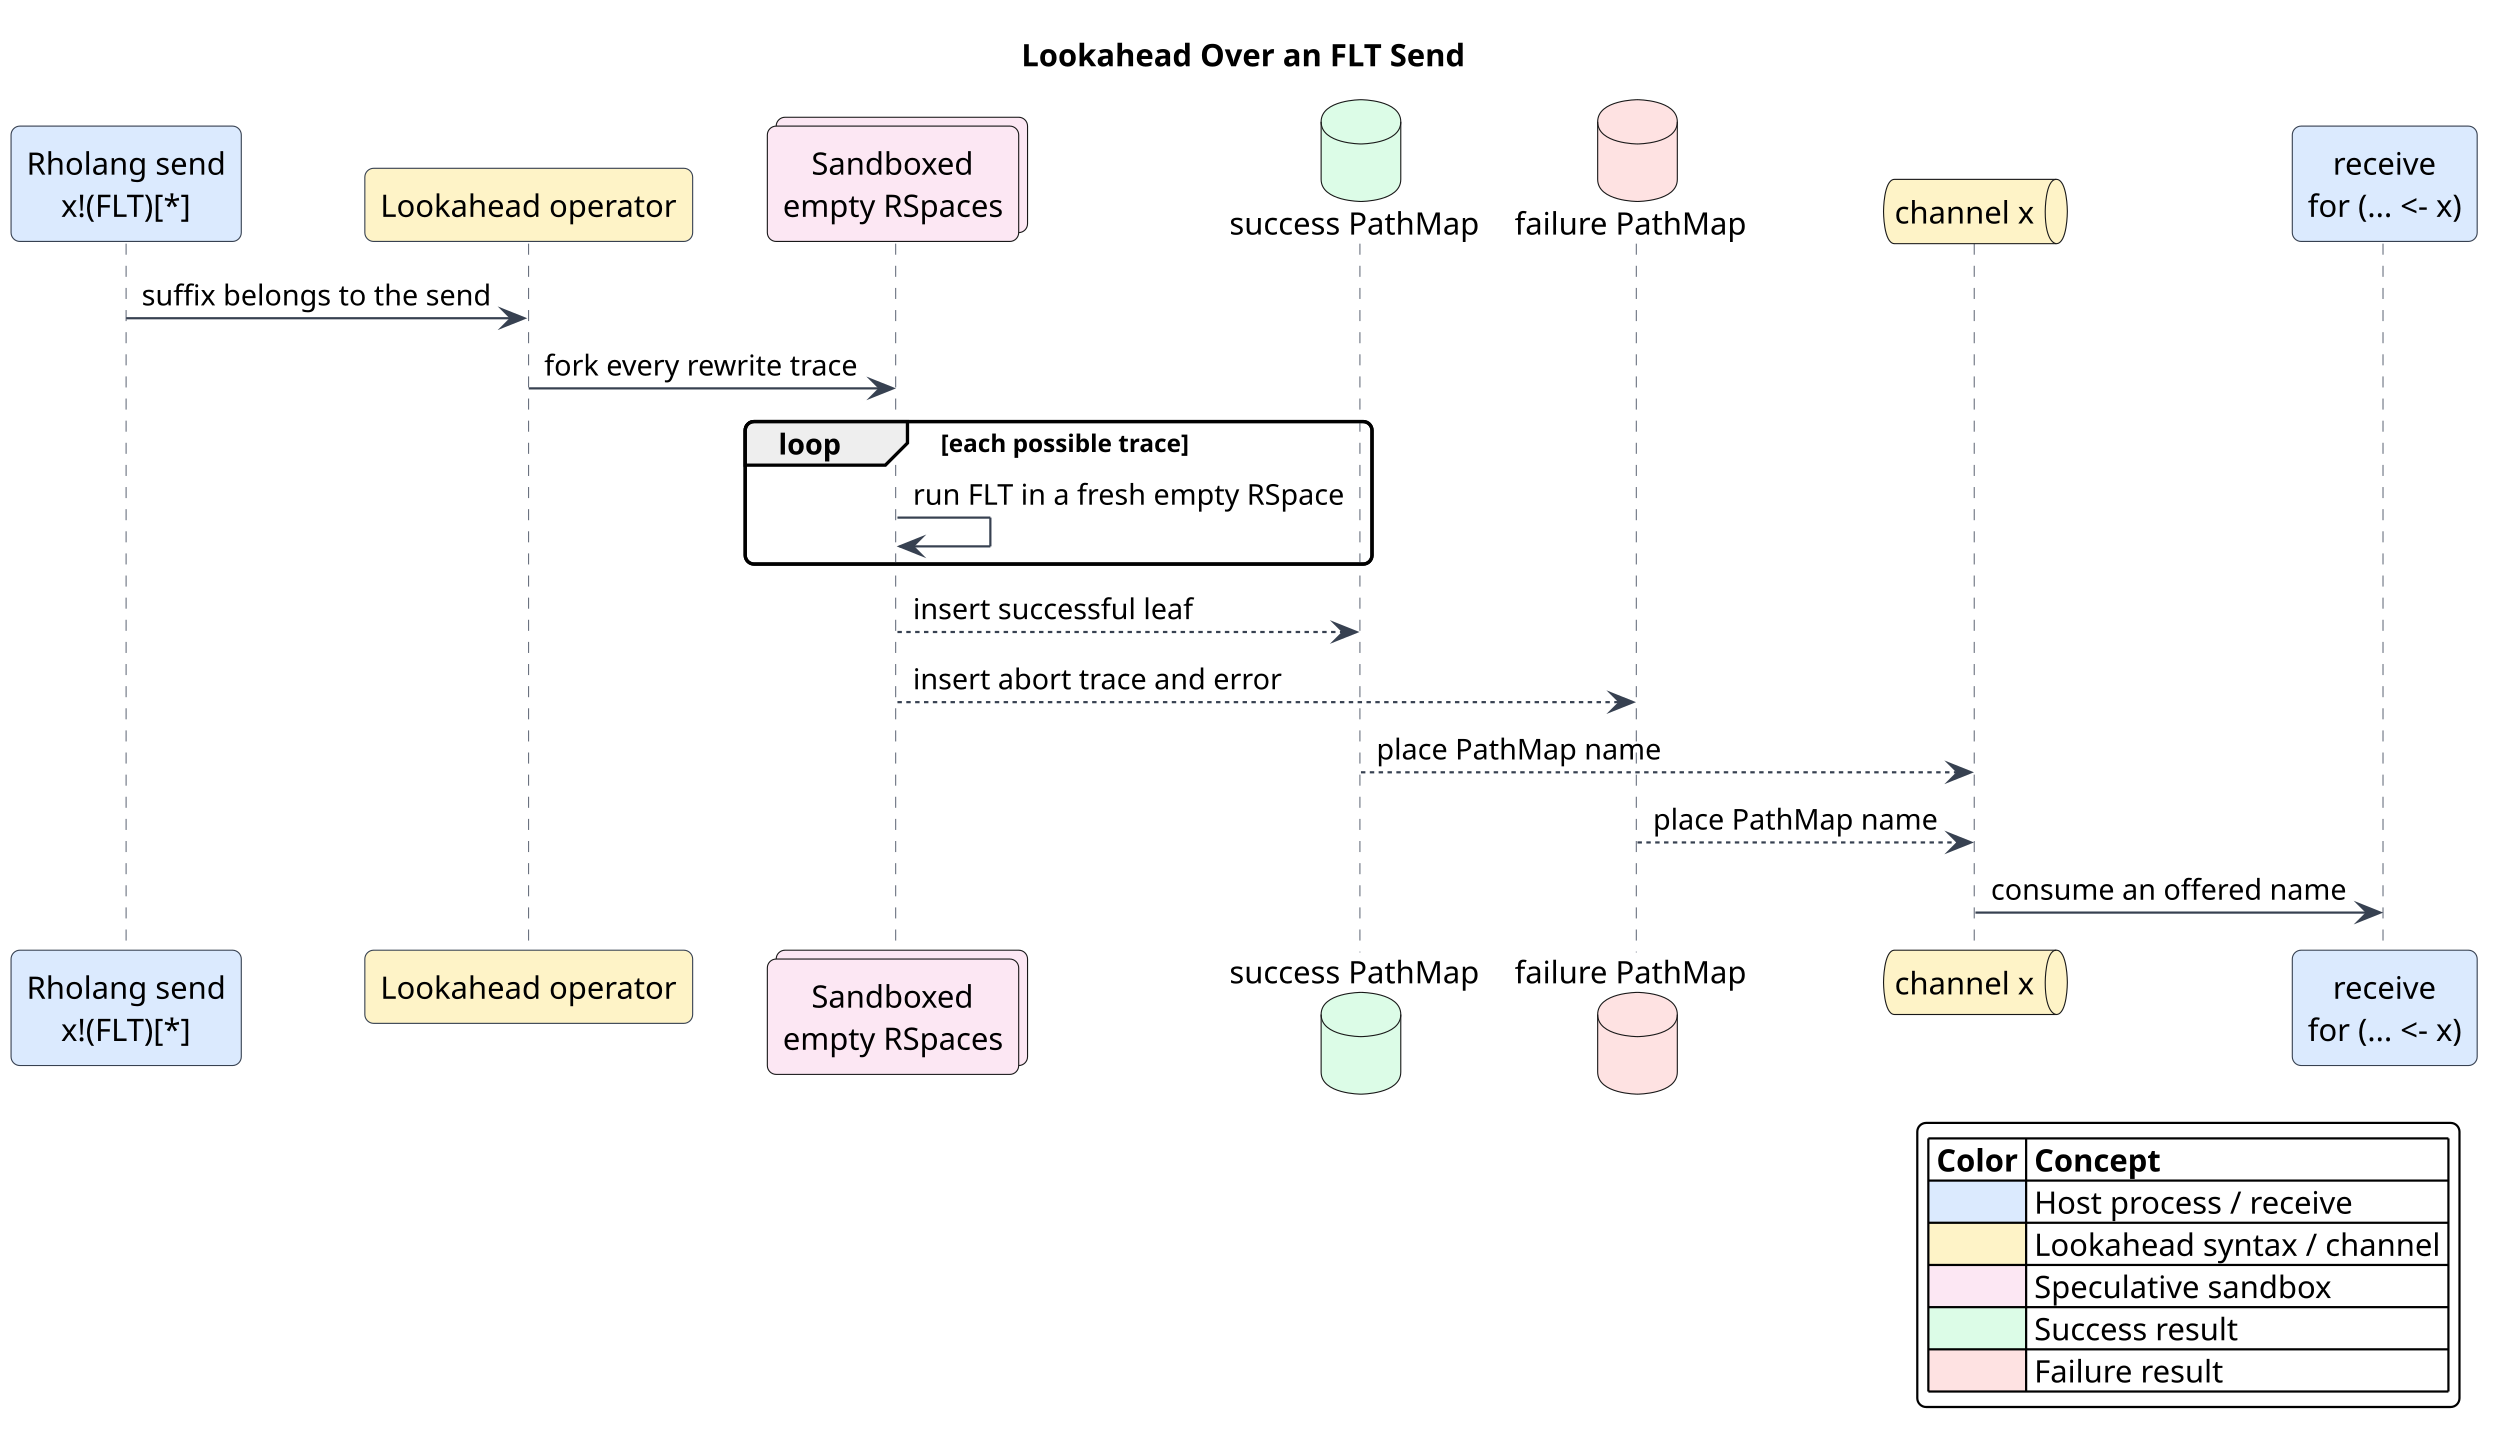
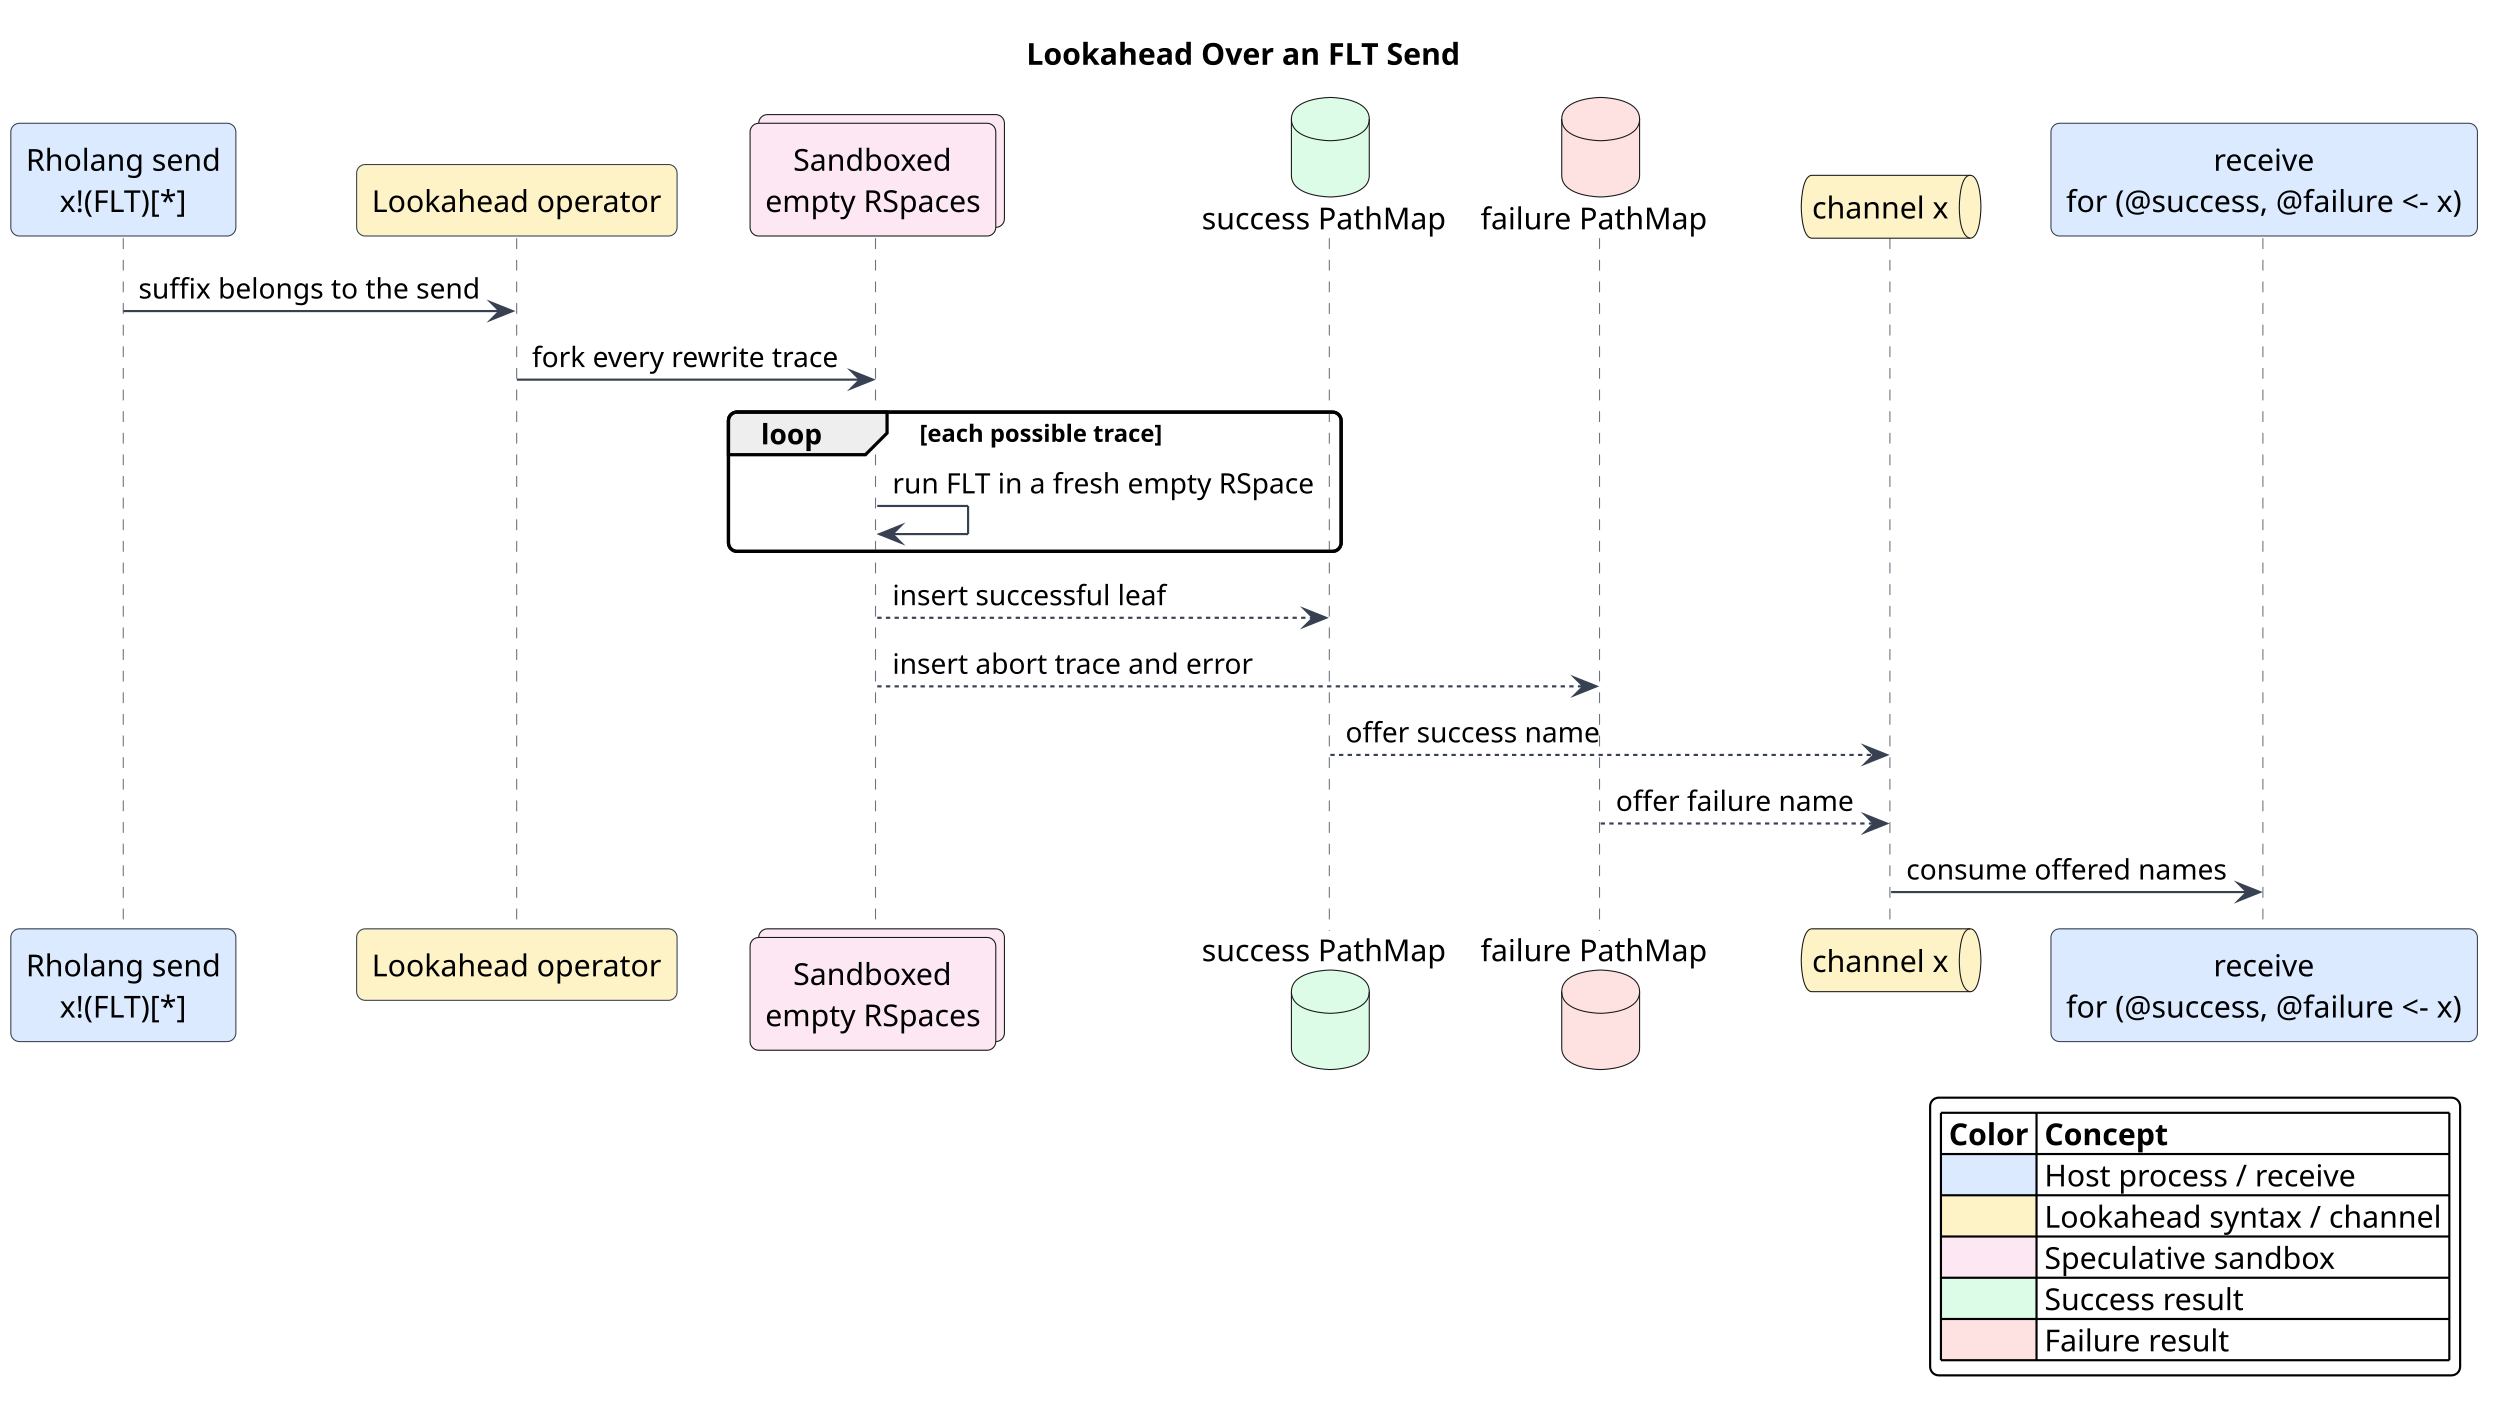
- <svg xmlns="http://www.w3.org/2000/svg" contentStyleType="text/css" data-diagram-type="SEQUENCE" height="654px" preserveAspectRatio="none" style="width:1130px;height:654px;background:#FFFFFF;" version="1.1" viewBox="0 0 1130 654" width="1130px" zoomAndPan="magnify">
+ <svg xmlns="http://www.w3.org/2000/svg" contentStyleType="text/css" data-diagram-type="SEQUENCE" height="654px" preserveAspectRatio="none" style="width:1156px;height:654px;background:#FFFFFF;" version="1.1" viewBox="0 0 1156 654" width="1156px" zoomAndPan="magnify">
  <defs />
  <g>
    <g class="title" data-source-line="1">
-       <text fill="#000000" font-family="sans-serif" font-size="14" font-weight="700" lengthAdjust="spacing" textLength="200.423" x="461.632" y="29.966">Lookahead Over an FLT Send</text>
+       <text fill="#000000" font-family="sans-serif" font-size="14" font-weight="700" lengthAdjust="spacing" textLength="200.423" x="474.571" y="29.966">Lookahead Over an FLT Send</text>
    </g>
    <rect fill="none" height="64.412" rx="4" ry="4" style="stroke:#000000;stroke-width:1.5;" width="283.312" x="336.838" y="190.548" />
    <g class="participant-lifeline" data-entity-uid="part1" data-qualified-name="Send" data-source-line="12" id="part1-lifeline">
      <g>
        <rect fill="#000000" fill-opacity="0" height="320.354" width="8" x="53.031" y="110.136" />
        <line style="stroke:#6B7280;stroke-width:0.5;stroke-dasharray:5,5;" x1="57" x2="57" y1="110.136" y2="430.49" />
      </g>
    </g>
    <g class="participant-lifeline" data-entity-uid="part2" data-qualified-name="Lookahead" data-source-line="13" id="part2-lifeline">
      <g>
        <rect fill="#000000" fill-opacity="0" height="320.354" width="8" x="234.994" y="110.136" />
        <line style="stroke:#6B7280;stroke-width:0.5;stroke-dasharray:5,5;" x1="238.906" x2="238.906" y1="110.136" y2="430.49" />
      </g>
    </g>
    <g class="participant-lifeline" data-entity-uid="part3" data-qualified-name="Spaces" data-source-line="14" id="part3-lifeline">
      <g>
        <rect fill="#000000" fill-opacity="0" height="320.354" width="8" x="401.643" y="110.136" />
        <line style="stroke:#6B7280;stroke-width:0.5;stroke-dasharray:5,5;" x1="404.838" x2="404.838" y1="110.136" y2="430.49" />
      </g>
    </g>
    <g class="participant-lifeline" data-entity-uid="part4" data-qualified-name="Success" data-source-line="15" id="part4-lifeline">
      <g>
        <rect fill="#000000" fill-opacity="0" height="320.354" width="8" x="611.15" y="110.136" />
        <line style="stroke:#6B7280;stroke-width:0.5;stroke-dasharray:5,5;" x1="614.682" x2="614.682" y1="110.136" y2="430.49" />
      </g>
    </g>
    <g class="participant-lifeline" data-entity-uid="part5" data-qualified-name="Failure" data-source-line="16" id="part5-lifeline">
      <g>
        <rect fill="#000000" fill-opacity="0" height="320.354" width="8" x="736.147" y="110.136" />
        <line style="stroke:#6B7280;stroke-width:0.5;stroke-dasharray:5,5;" x1="739.619" x2="739.619" y1="110.136" y2="430.49" />
      </g>
    </g>
    <g class="participant-lifeline" data-entity-uid="part6" data-qualified-name="X" data-source-line="17" id="part6-lifeline">
      <g>
-         <rect fill="#000000" fill-opacity="0" height="320.354" width="8" x="888.899" y="110.136" />
-         <line style="stroke:#6B7280;stroke-width:0.5;stroke-dasharray:5,5;" x1="892.357" x2="892.357" y1="110.136" y2="430.49" />
+         <rect fill="#000000" fill-opacity="0" height="320.354" width="8" x="870.439" y="110.136" />
+         <line style="stroke:#6B7280;stroke-width:0.5;stroke-dasharray:5,5;" x1="873.897" x2="873.897" y1="110.136" y2="430.49" />
      </g>
    </g>
    <g class="participant-lifeline" data-entity-uid="part7" data-qualified-name="Receive" data-source-line="18" id="part7-lifeline">
      <g>
-         <rect fill="#000000" fill-opacity="0" height="320.354" width="8" x="1073.904" y="110.136" />
-         <line style="stroke:#6B7280;stroke-width:0.5;stroke-dasharray:5,5;" x1="1077.121" x2="1077.121" y1="110.136" y2="430.49" />
+         <rect fill="#000000" fill-opacity="0" height="320.354" width="8" x="1042.964" y="110.136" />
+         <line style="stroke:#6B7280;stroke-width:0.5;stroke-dasharray:5,5;" x1="1046.362" x2="1046.362" y1="110.136" y2="430.49" />
      </g>
    </g>
    <g class="participant participant-head" data-entity-uid="part1" data-qualified-name="Send" data-source-line="12" id="part1-head">
      <rect fill="#DBEAFE" height="52.136" rx="4" ry="4" style="stroke:#374151;stroke-width:0.5;" width="104.062" x="5" y="57" />
      <text fill="#000000" font-family="sans-serif" font-size="14" lengthAdjust="spacing" textLength="90.062" x="12" y="78.966">Rholang send</text>
      <text fill="#000000" font-family="sans-serif" font-size="14" lengthAdjust="spacing" textLength="58.884" x="27.589" y="98.034">x!(FLT)[*]</text>
    </g>
    <g class="participant participant-tail" data-entity-uid="part1" data-qualified-name="Send" data-source-line="12" id="part1-tail">
      <rect fill="#DBEAFE" height="52.136" rx="4" ry="4" style="stroke:#374151;stroke-width:0.5;" width="104.062" x="5" y="429.49" />
      <text fill="#000000" font-family="sans-serif" font-size="14" lengthAdjust="spacing" textLength="90.062" x="12" y="451.456">Rholang send</text>
      <text fill="#000000" font-family="sans-serif" font-size="14" lengthAdjust="spacing" textLength="58.884" x="27.589" y="470.524">x!(FLT)[*]</text>
    </g>
    <g class="participant participant-head" data-entity-uid="part2" data-qualified-name="Lookahead" data-source-line="13" id="part2-head">
      <rect fill="#FEF3C7" height="33.068" rx="4" ry="4" style="stroke:#374151;stroke-width:0.5;" width="148.175" x="164.906" y="76.068" />
      <text fill="#000000" font-family="sans-serif" font-size="14" lengthAdjust="spacing" textLength="134.175" x="171.906" y="98.034">Lookahead operator</text>
    </g>
    <g class="participant participant-tail" data-entity-uid="part2" data-qualified-name="Lookahead" data-source-line="13" id="part2-tail">
      <rect fill="#FEF3C7" height="33.068" rx="4" ry="4" style="stroke:#374151;stroke-width:0.5;" width="148.175" x="164.906" y="429.49" />
      <text fill="#000000" font-family="sans-serif" font-size="14" lengthAdjust="spacing" textLength="134.175" x="171.906" y="451.456">Lookahead operator</text>
    </g>
    <g class="participant participant-head" data-entity-uid="part3" data-qualified-name="Spaces" data-source-line="14" id="part3-head">
      <rect fill="#FCE7F3" height="52.136" rx="4" ry="4" style="stroke:#181818;stroke-width:0.5;" width="113.61" x="350.838" y="53" />
      <rect fill="#FCE7F3" height="52.136" rx="4" ry="4" style="stroke:#181818;stroke-width:0.5;" width="113.61" x="346.838" y="57" />
      <text fill="#000000" font-family="sans-serif" font-size="14" lengthAdjust="spacing" textLength="73.794" x="366.746" y="78.966">Sandboxed</text>
      <text fill="#000000" font-family="sans-serif" font-size="14" lengthAdjust="spacing" textLength="99.61" x="353.838" y="98.034">empty RSpaces</text>
    </g>
    <g class="participant participant-tail" data-entity-uid="part3" data-qualified-name="Spaces" data-source-line="14" id="part3-tail">
      <rect fill="#FCE7F3" height="52.136" rx="4" ry="4" style="stroke:#181818;stroke-width:0.5;" width="113.61" x="350.838" y="429.49" />
      <rect fill="#FCE7F3" height="52.136" rx="4" ry="4" style="stroke:#181818;stroke-width:0.5;" width="113.61" x="346.838" y="433.49" />
      <text fill="#000000" font-family="sans-serif" font-size="14" lengthAdjust="spacing" textLength="73.794" x="366.746" y="455.456">Sandboxed</text>
      <text fill="#000000" font-family="sans-serif" font-size="14" lengthAdjust="spacing" textLength="99.61" x="353.838" y="474.524">empty RSpaces</text>
    </g>
    <g class="participant participant-head" data-entity-uid="part4" data-qualified-name="Success" data-source-line="15" id="part4-head">
      <text fill="#000000" font-family="sans-serif" font-size="14" lengthAdjust="spacing" textLength="112.938" x="555.682" y="106.034">success PathMap</text>
      <path d="M597.15,55.068 C597.15,45.068 615.15,45.068 615.15,45.068 C615.15,45.068 633.15,45.068 633.15,55.068 L633.15,81.068 C633.15,91.068 615.15,91.068 615.15,91.068 C615.15,91.068 597.15,91.068 597.15,81.068 L597.15,55.068" fill="#DCFCE7" style="stroke:#181818;stroke-width:0.5;" />
      <path d="M597.15,55.068 C597.15,65.068 615.15,65.068 615.15,65.068 C615.15,65.068 633.15,65.068 633.15,55.068" fill="none" style="stroke:#181818;stroke-width:0.5;" />
    </g>
    <g class="participant participant-tail" data-entity-uid="part4" data-qualified-name="Success" data-source-line="15" id="part4-tail">
      <text fill="#000000" font-family="sans-serif" font-size="14" lengthAdjust="spacing" textLength="112.938" x="555.682" y="444.456">success PathMap</text>
      <path d="M597.15,458.558 C597.15,448.558 615.15,448.558 615.15,448.558 C615.15,448.558 633.15,448.558 633.15,458.558 L633.15,484.558 C633.15,494.558 615.15,494.558 615.15,494.558 C615.15,494.558 597.15,494.558 597.15,484.558 L597.15,458.558" fill="#DCFCE7" style="stroke:#181818;stroke-width:0.5;" />
      <path d="M597.15,458.558 C597.15,468.558 615.15,468.558 615.15,468.558 C615.15,468.558 633.15,468.558 633.15,458.558" fill="none" style="stroke:#181818;stroke-width:0.5;" />
    </g>
    <g class="participant participant-head" data-entity-uid="part5" data-qualified-name="Failure" data-source-line="16" id="part5-head">
      <text fill="#000000" font-family="sans-serif" font-size="14" lengthAdjust="spacing" textLength="105.056" x="684.619" y="106.034">failure PathMap</text>
      <path d="M722.147,55.068 C722.147,45.068 740.147,45.068 740.147,45.068 C740.147,45.068 758.147,45.068 758.147,55.068 L758.147,81.068 C758.147,91.068 740.147,91.068 740.147,91.068 C740.147,91.068 722.147,91.068 722.147,81.068 L722.147,55.068" fill="#FEE2E2" style="stroke:#181818;stroke-width:0.5;" />
      <path d="M722.147,55.068 C722.147,65.068 740.147,65.068 740.147,65.068 C740.147,65.068 758.147,65.068 758.147,55.068" fill="none" style="stroke:#181818;stroke-width:0.5;" />
    </g>
    <g class="participant participant-tail" data-entity-uid="part5" data-qualified-name="Failure" data-source-line="16" id="part5-tail">
      <text fill="#000000" font-family="sans-serif" font-size="14" lengthAdjust="spacing" textLength="105.056" x="684.619" y="444.456">failure PathMap</text>
      <path d="M722.147,458.558 C722.147,448.558 740.147,448.558 740.147,448.558 C740.147,448.558 758.147,448.558 758.147,458.558 L758.147,484.558 C758.147,494.558 740.147,494.558 740.147,494.558 C740.147,494.558 722.147,494.558 722.147,484.558 L722.147,458.558" fill="#FEE2E2" style="stroke:#181818;stroke-width:0.5;" />
      <path d="M722.147,458.558 C722.147,468.558 740.147,468.558 740.147,468.558 C740.147,468.558 758.147,468.558 758.147,458.558" fill="none" style="stroke:#181818;stroke-width:0.5;" />
    </g>
    <g class="participant participant-head" data-entity-uid="part6" data-qualified-name="X" data-source-line="17" id="part6-head">
-       <path d="M856.357,81.068 L929.441,81.068 C934.441,81.068 934.441,95.602 934.441,95.602 C934.441,95.602 934.441,110.136 929.441,110.136 L856.357,110.136 C851.357,110.136 851.357,95.602 851.357,95.602 C851.357,95.602 851.357,81.068 856.357,81.068" fill="#FEF3C7" style="stroke:#181818;stroke-width:0.5;" />
-       <path d="M929.441,81.068 C924.441,81.068 924.441,95.602 924.441,95.602 C924.441,110.136 929.441,110.136 929.441,110.136" fill="none" style="stroke:#181818;stroke-width:0.5;" />
-       <text fill="#000000" font-family="sans-serif" font-size="14" lengthAdjust="spacing" textLength="63.084" x="856.357" y="101.034">channel x</text>
+       <path d="M837.897,81.068 L910.981,81.068 C915.981,81.068 915.981,95.602 915.981,95.602 C915.981,95.602 915.981,110.136 910.981,110.136 L837.897,110.136 C832.897,110.136 832.897,95.602 832.897,95.602 C832.897,95.602 832.897,81.068 837.897,81.068" fill="#FEF3C7" style="stroke:#181818;stroke-width:0.5;" />
+       <path d="M910.981,81.068 C905.981,81.068 905.981,95.602 905.981,95.602 C905.981,110.136 910.981,110.136 910.981,110.136" fill="none" style="stroke:#181818;stroke-width:0.5;" />
+       <text fill="#000000" font-family="sans-serif" font-size="14" lengthAdjust="spacing" textLength="63.084" x="837.897" y="101.034">channel x</text>
    </g>
    <g class="participant participant-tail" data-entity-uid="part6" data-qualified-name="X" data-source-line="17" id="part6-tail">
-       <path d="M856.357,429.49 L929.441,429.49 C934.441,429.49 934.441,444.024 934.441,444.024 C934.441,444.024 934.441,458.558 929.441,458.558 L856.357,458.558 C851.357,458.558 851.357,444.024 851.357,444.024 C851.357,444.024 851.357,429.49 856.357,429.49" fill="#FEF3C7" style="stroke:#181818;stroke-width:0.5;" />
-       <path d="M929.441,429.49 C924.441,429.49 924.441,444.024 924.441,444.024 C924.441,458.558 929.441,458.558 929.441,458.558" fill="none" style="stroke:#181818;stroke-width:0.5;" />
-       <text fill="#000000" font-family="sans-serif" font-size="14" lengthAdjust="spacing" textLength="63.084" x="856.357" y="449.456">channel x</text>
+       <path d="M837.897,429.49 L910.981,429.49 C915.981,429.49 915.981,444.024 915.981,444.024 C915.981,444.024 915.981,458.558 910.981,458.558 L837.897,458.558 C832.897,458.558 832.897,444.024 832.897,444.024 C832.897,444.024 832.897,429.49 837.897,429.49" fill="#FEF3C7" style="stroke:#181818;stroke-width:0.5;" />
+       <path d="M910.981,429.49 C905.981,429.49 905.981,444.024 905.981,444.024 C905.981,458.558 910.981,458.558 910.981,458.558" fill="none" style="stroke:#181818;stroke-width:0.5;" />
+       <text fill="#000000" font-family="sans-serif" font-size="14" lengthAdjust="spacing" textLength="63.084" x="837.897" y="449.456">channel x</text>
    </g>
    <g class="participant participant-head" data-entity-uid="part7" data-qualified-name="Receive" data-source-line="18" id="part7-head">
-       <rect fill="#DBEAFE" height="52.136" rx="4" ry="4" style="stroke:#374151;stroke-width:0.5;" width="83.566" x="1036.121" y="57" />
-       <text fill="#000000" font-family="sans-serif" font-size="14" lengthAdjust="spacing" textLength="46.914" x="1054.447" y="78.966">receive</text>
-       <text fill="#000000" font-family="sans-serif" font-size="14" lengthAdjust="spacing" textLength="69.566" x="1043.121" y="98.034">for (... &lt;- x)</text>
+       <rect fill="#DBEAFE" height="52.136" rx="4" ry="4" style="stroke:#374151;stroke-width:0.5;" width="197.203" x="948.362" y="57" />
+       <text fill="#000000" font-family="sans-serif" font-size="14" lengthAdjust="spacing" textLength="46.914" x="1023.507" y="78.966">receive</text>
+       <text fill="#000000" font-family="sans-serif" font-size="14" lengthAdjust="spacing" textLength="183.203" x="955.362" y="98.034">for (@success, @failure &lt;- x)</text>
    </g>
    <g class="participant participant-tail" data-entity-uid="part7" data-qualified-name="Receive" data-source-line="18" id="part7-tail">
-       <rect fill="#DBEAFE" height="52.136" rx="4" ry="4" style="stroke:#374151;stroke-width:0.5;" width="83.566" x="1036.121" y="429.49" />
-       <text fill="#000000" font-family="sans-serif" font-size="14" lengthAdjust="spacing" textLength="46.914" x="1054.447" y="451.456">receive</text>
-       <text fill="#000000" font-family="sans-serif" font-size="14" lengthAdjust="spacing" textLength="69.566" x="1043.121" y="470.524">for (... &lt;- x)</text>
+       <rect fill="#DBEAFE" height="52.136" rx="4" ry="4" style="stroke:#374151;stroke-width:0.5;" width="197.203" x="948.362" y="429.49" />
+       <text fill="#000000" font-family="sans-serif" font-size="14" lengthAdjust="spacing" textLength="46.914" x="1023.507" y="451.456">receive</text>
+       <text fill="#000000" font-family="sans-serif" font-size="14" lengthAdjust="spacing" textLength="183.203" x="955.362" y="470.524">for (@success, @failure &lt;- x)</text>
    </g>
    <g class="message" data-entity-1="part1" data-entity-2="part2" data-source-line="20" id="msg1">
      <polygon fill="#374151" points="226.994,139.842,236.994,143.842,226.994,147.842,230.994,143.842" style="stroke:#374151;stroke-width:1;stroke-linejoin:miter;stroke-miterlimit:10;" />
      <line style="stroke:#374151;stroke-width:1;" x1="57.031" x2="232.994" y1="143.842" y2="143.842" />
      <text fill="#000000" font-family="sans-serif" font-size="13" lengthAdjust="spacing" textLength="157.963" x="64.031" y="138.033">suffix belongs to the send</text>
    </g>
    <g class="message" data-entity-1="part2" data-entity-2="part3" data-source-line="21" id="msg2">
      <polygon fill="#374151" points="393.643,171.548,403.643,175.548,393.643,179.548,397.643,175.548" style="stroke:#374151;stroke-width:1;stroke-linejoin:miter;stroke-miterlimit:10;" />
      <line style="stroke:#374151;stroke-width:1;" x1="238.994" x2="399.643" y1="175.548" y2="175.548" />
      <text fill="#000000" font-family="sans-serif" font-size="13" lengthAdjust="spacing" textLength="142.649" x="245.994" y="169.739">fork every rewrite trace</text>
    </g>
    <path d="M340.838,190.548 L410.178,190.548 L410.178,200.254 L400.178,210.254 L336.838,210.254 L336.838,194.548 A4,4 0 0 1 340.838,190.548" fill="#EEEEEE" style="stroke:#000000;stroke-width:1.5;" />
    <rect fill="none" height="64.412" rx="4" ry="4" style="stroke:#000000;stroke-width:1.5;" width="283.312" x="336.838" y="190.548" />
    <text fill="#000000" font-family="sans-serif" font-size="13" font-weight="700" lengthAdjust="spacing" textLength="28.34" x="351.838" y="205.445">loop</text>
    <text fill="#000000" font-family="sans-serif" font-size="11" font-weight="700" lengthAdjust="spacing" textLength="112.463" x="425.178" y="204.307">[each possible trace]</text>
    <g class="message" data-entity-1="part3" data-entity-2="part3" data-source-line="23" id="msg3">
      <line style="stroke:#374151;stroke-width:1;" x1="405.643" x2="447.643" y1="233.96" y2="233.96" />
      <line style="stroke:#374151;stroke-width:1;" x1="447.643" x2="447.643" y1="233.96" y2="246.96" />
      <line style="stroke:#374151;stroke-width:1;" x1="406.643" x2="447.643" y1="246.96" y2="246.96" />
      <polygon fill="#374151" points="416.643,242.96,406.643,246.96,416.643,250.96,412.643,246.96" style="stroke:#374151;stroke-width:1;stroke-linejoin:miter;stroke-miterlimit:10;" />
      <text fill="#000000" font-family="sans-serif" font-size="13" lengthAdjust="spacing" textLength="195.507" x="412.643" y="228.151">run FLT in a fresh empty RSpace</text>
    </g>
    <g class="message" data-entity-1="part3" data-entity-2="part4" data-source-line="25" id="msg4">
      <polygon fill="#374151" points="603.15,281.666,613.15,285.666,603.15,289.666,607.15,285.666" style="stroke:#374151;stroke-width:1;stroke-linejoin:miter;stroke-miterlimit:10;" />
      <line style="stroke:#374151;stroke-width:1;stroke-dasharray:2,2;" x1="405.643" x2="609.15" y1="285.666" y2="285.666" />
      <text fill="#000000" font-family="sans-serif" font-size="13" lengthAdjust="spacing" textLength="126.607" x="412.643" y="279.857">insert successful leaf</text>
    </g>
    <g class="message" data-entity-1="part3" data-entity-2="part5" data-source-line="26" id="msg5">
      <polygon fill="#374151" points="728.147,313.372,738.147,317.372,728.147,321.372,732.147,317.372" style="stroke:#374151;stroke-width:1;stroke-linejoin:miter;stroke-miterlimit:10;" />
      <line style="stroke:#374151;stroke-width:1;stroke-dasharray:2,2;" x1="405.643" x2="734.147" y1="317.372" y2="317.372" />
      <text fill="#000000" font-family="sans-serif" font-size="13" lengthAdjust="spacing" textLength="167.297" x="412.643" y="311.563">insert abort trace and error</text>
    </g>
    <g class="message" data-entity-1="part4" data-entity-2="part6" data-source-line="27" id="msg6">
-       <polygon fill="#374151" points="880.899,345.078,890.899,349.078,880.899,353.078,884.899,349.078" style="stroke:#374151;stroke-width:1;stroke-linejoin:miter;stroke-miterlimit:10;" />
-       <line style="stroke:#374151;stroke-width:1;stroke-dasharray:2,2;" x1="615.15" x2="886.899" y1="349.078" y2="349.078" />
-       <text fill="#000000" font-family="sans-serif" font-size="13" lengthAdjust="spacing" textLength="128.752" x="622.15" y="343.269">place PathMap name</text>
+       <polygon fill="#374151" points="862.439,345.078,872.439,349.078,862.439,353.078,866.439,349.078" style="stroke:#374151;stroke-width:1;stroke-linejoin:miter;stroke-miterlimit:10;" />
+       <line style="stroke:#374151;stroke-width:1;stroke-dasharray:2,2;" x1="615.15" x2="868.439" y1="349.078" y2="349.078" />
+       <text fill="#000000" font-family="sans-serif" font-size="13" lengthAdjust="spacing" textLength="117.611" x="622.15" y="343.269">offer success name</text>
    </g>
    <g class="message" data-entity-1="part5" data-entity-2="part6" data-source-line="28" id="msg7">
-       <polygon fill="#374151" points="880.899,376.784,890.899,380.784,880.899,384.784,884.899,380.784" style="stroke:#374151;stroke-width:1;stroke-linejoin:miter;stroke-miterlimit:10;" />
-       <line style="stroke:#374151;stroke-width:1;stroke-dasharray:2,2;" x1="740.147" x2="886.899" y1="380.784" y2="380.784" />
-       <text fill="#000000" font-family="sans-serif" font-size="13" lengthAdjust="spacing" textLength="128.752" x="747.147" y="374.975">place PathMap name</text>
+       <polygon fill="#374151" points="862.439,376.784,872.439,380.784,862.439,384.784,866.439,380.784" style="stroke:#374151;stroke-width:1;stroke-linejoin:miter;stroke-miterlimit:10;" />
+       <line style="stroke:#374151;stroke-width:1;stroke-dasharray:2,2;" x1="740.147" x2="868.439" y1="380.784" y2="380.784" />
+       <text fill="#000000" font-family="sans-serif" font-size="13" lengthAdjust="spacing" textLength="110.292" x="747.147" y="374.975">offer failure name</text>
    </g>
    <g class="message" data-entity-1="part6" data-entity-2="part7" data-source-line="29" id="msg8">
-       <polygon fill="#374151" points="1065.904,408.49,1075.904,412.49,1065.904,416.49,1069.904,412.49" style="stroke:#374151;stroke-width:1;stroke-linejoin:miter;stroke-miterlimit:10;" />
-       <line style="stroke:#374151;stroke-width:1;" x1="892.899" x2="1071.904" y1="412.49" y2="412.49" />
-       <text fill="#000000" font-family="sans-serif" font-size="13" lengthAdjust="spacing" textLength="161.005" x="899.899" y="406.681">consume an offered name</text>
+       <polygon fill="#374151" points="1034.964,408.49,1044.964,412.49,1034.964,416.49,1038.964,412.49" style="stroke:#374151;stroke-width:1;stroke-linejoin:miter;stroke-miterlimit:10;" />
+       <line style="stroke:#374151;stroke-width:1;" x1="874.439" x2="1040.964" y1="412.49" y2="412.49" />
+       <text fill="#000000" font-family="sans-serif" font-size="13" lengthAdjust="spacing" textLength="148.525" x="881.439" y="406.681">consume offered names</text>
    </g>
    <g class="legend" data-source-line="31">
-       <rect fill="none" height="128.407" rx="4" ry="4" style="stroke:#000000;stroke-width:1;" width="245.073" x="866.614" y="507.558" />
-       <text fill="#000000" font-family="sans-serif" font-size="14" font-weight="700" lengthAdjust="spacing" textLength="36.918" x="875.254" y="529.524">Color</text>
-       <text fill="#000000" font-family="sans-serif" font-size="14" font-weight="700" lengthAdjust="spacing" textLength="57.344" x="919.452" y="529.524">Concept</text>
-       <rect fill="#DBEAFE" height="19.068" style="stroke:none;stroke-width:1;" width="44.198" x="871.614" y="533.626" />
-       <text fill="#000000" font-family="sans-serif" font-size="14" lengthAdjust="spacing" textLength="3.64" x="871.614" y="548.592"> </text>
-       <text fill="#000000" font-family="sans-serif" font-size="14" lengthAdjust="spacing" textLength="144.535" x="919.452" y="548.592">Host process / receive</text>
-       <rect fill="#FEF3C7" height="19.068" style="stroke:none;stroke-width:1;" width="44.198" x="871.614" y="552.694" />
-       <text fill="#000000" font-family="sans-serif" font-size="14" lengthAdjust="spacing" textLength="3.64" x="871.614" y="567.66"> </text>
-       <text fill="#000000" font-family="sans-serif" font-size="14" lengthAdjust="spacing" textLength="183.595" x="919.452" y="567.66">Lookahead syntax / channel</text>
-       <rect fill="#FCE7F3" height="19.068" style="stroke:none;stroke-width:1;" width="44.198" x="871.614" y="571.762" />
-       <text fill="#000000" font-family="sans-serif" font-size="14" lengthAdjust="spacing" textLength="3.64" x="871.614" y="586.728"> </text>
-       <text fill="#000000" font-family="sans-serif" font-size="14" lengthAdjust="spacing" textLength="134.651" x="919.452" y="586.728">Speculative sandbox</text>
-       <rect fill="#DCFCE7" height="19.068" style="stroke:none;stroke-width:1;" width="44.198" x="871.614" y="590.83" />
-       <text fill="#000000" font-family="sans-serif" font-size="14" lengthAdjust="spacing" textLength="3.64" x="871.614" y="605.795"> </text>
-       <text fill="#000000" font-family="sans-serif" font-size="14" lengthAdjust="spacing" textLength="92.428" x="919.452" y="605.795">Success result</text>
-       <rect fill="#FEE2E2" height="19.068" style="stroke:none;stroke-width:1;" width="44.198" x="871.614" y="609.898" />
-       <text fill="#000000" font-family="sans-serif" font-size="14" lengthAdjust="spacing" textLength="3.64" x="871.614" y="624.863"> </text>
-       <text fill="#000000" font-family="sans-serif" font-size="14" lengthAdjust="spacing" textLength="86.016" x="919.452" y="624.863">Failure result</text>
-       <line style="stroke:#000000;stroke-width:1;" x1="871.614" x2="1106.687" y1="514.558" y2="514.558" />
-       <line style="stroke:#000000;stroke-width:1;" x1="871.614" x2="1106.687" y1="533.626" y2="533.626" />
-       <line style="stroke:#000000;stroke-width:1;" x1="871.614" x2="1106.687" y1="552.694" y2="552.694" />
-       <line style="stroke:#000000;stroke-width:1;" x1="871.614" x2="1106.687" y1="571.762" y2="571.762" />
-       <line style="stroke:#000000;stroke-width:1;" x1="871.614" x2="1106.687" y1="590.83" y2="590.83" />
-       <line style="stroke:#000000;stroke-width:1;" x1="871.614" x2="1106.687" y1="609.898" y2="609.898" />
-       <line style="stroke:#000000;stroke-width:1;" x1="871.614" x2="1106.687" y1="628.965" y2="628.965" />
-       <line style="stroke:#000000;stroke-width:1;" x1="871.614" x2="871.614" y1="514.558" y2="628.965" />
-       <line style="stroke:#000000;stroke-width:1;" x1="915.812" x2="915.812" y1="514.558" y2="628.965" />
-       <line style="stroke:#000000;stroke-width:1;" x1="1106.687" x2="1106.687" y1="514.558" y2="628.965" />
+       <rect fill="none" height="128.407" rx="4" ry="4" style="stroke:#000000;stroke-width:1;" width="245.073" x="892.493" y="507.558" />
+       <text fill="#000000" font-family="sans-serif" font-size="14" font-weight="700" lengthAdjust="spacing" textLength="36.918" x="901.133" y="529.524">Color</text>
+       <text fill="#000000" font-family="sans-serif" font-size="14" font-weight="700" lengthAdjust="spacing" textLength="57.344" x="945.33" y="529.524">Concept</text>
+       <rect fill="#DBEAFE" height="19.068" style="stroke:none;stroke-width:1;" width="44.198" x="897.493" y="533.626" />
+       <text fill="#000000" font-family="sans-serif" font-size="14" lengthAdjust="spacing" textLength="3.64" x="897.493" y="548.592"> </text>
+       <text fill="#000000" font-family="sans-serif" font-size="14" lengthAdjust="spacing" textLength="144.535" x="945.33" y="548.592">Host process / receive</text>
+       <rect fill="#FEF3C7" height="19.068" style="stroke:none;stroke-width:1;" width="44.198" x="897.493" y="552.694" />
+       <text fill="#000000" font-family="sans-serif" font-size="14" lengthAdjust="spacing" textLength="3.64" x="897.493" y="567.66"> </text>
+       <text fill="#000000" font-family="sans-serif" font-size="14" lengthAdjust="spacing" textLength="183.595" x="945.33" y="567.66">Lookahead syntax / channel</text>
+       <rect fill="#FCE7F3" height="19.068" style="stroke:none;stroke-width:1;" width="44.198" x="897.493" y="571.762" />
+       <text fill="#000000" font-family="sans-serif" font-size="14" lengthAdjust="spacing" textLength="3.64" x="897.493" y="586.728"> </text>
+       <text fill="#000000" font-family="sans-serif" font-size="14" lengthAdjust="spacing" textLength="134.651" x="945.33" y="586.728">Speculative sandbox</text>
+       <rect fill="#DCFCE7" height="19.068" style="stroke:none;stroke-width:1;" width="44.198" x="897.493" y="590.83" />
+       <text fill="#000000" font-family="sans-serif" font-size="14" lengthAdjust="spacing" textLength="3.64" x="897.493" y="605.795"> </text>
+       <text fill="#000000" font-family="sans-serif" font-size="14" lengthAdjust="spacing" textLength="92.428" x="945.33" y="605.795">Success result</text>
+       <rect fill="#FEE2E2" height="19.068" style="stroke:none;stroke-width:1;" width="44.198" x="897.493" y="609.898" />
+       <text fill="#000000" font-family="sans-serif" font-size="14" lengthAdjust="spacing" textLength="3.64" x="897.493" y="624.863"> </text>
+       <text fill="#000000" font-family="sans-serif" font-size="14" lengthAdjust="spacing" textLength="86.016" x="945.33" y="624.863">Failure result</text>
+       <line style="stroke:#000000;stroke-width:1;" x1="897.493" x2="1132.566" y1="514.558" y2="514.558" />
+       <line style="stroke:#000000;stroke-width:1;" x1="897.493" x2="1132.566" y1="533.626" y2="533.626" />
+       <line style="stroke:#000000;stroke-width:1;" x1="897.493" x2="1132.566" y1="552.694" y2="552.694" />
+       <line style="stroke:#000000;stroke-width:1;" x1="897.493" x2="1132.566" y1="571.762" y2="571.762" />
+       <line style="stroke:#000000;stroke-width:1;" x1="897.493" x2="1132.566" y1="590.83" y2="590.83" />
+       <line style="stroke:#000000;stroke-width:1;" x1="897.493" x2="1132.566" y1="609.898" y2="609.898" />
+       <line style="stroke:#000000;stroke-width:1;" x1="897.493" x2="1132.566" y1="628.965" y2="628.965" />
+       <line style="stroke:#000000;stroke-width:1;" x1="897.493" x2="897.493" y1="514.558" y2="628.965" />
+       <line style="stroke:#000000;stroke-width:1;" x1="941.69" x2="941.69" y1="514.558" y2="628.965" />
+       <line style="stroke:#000000;stroke-width:1;" x1="1132.566" x2="1132.566" y1="514.558" y2="628.965" />
    </g>
  </g>
</svg>
